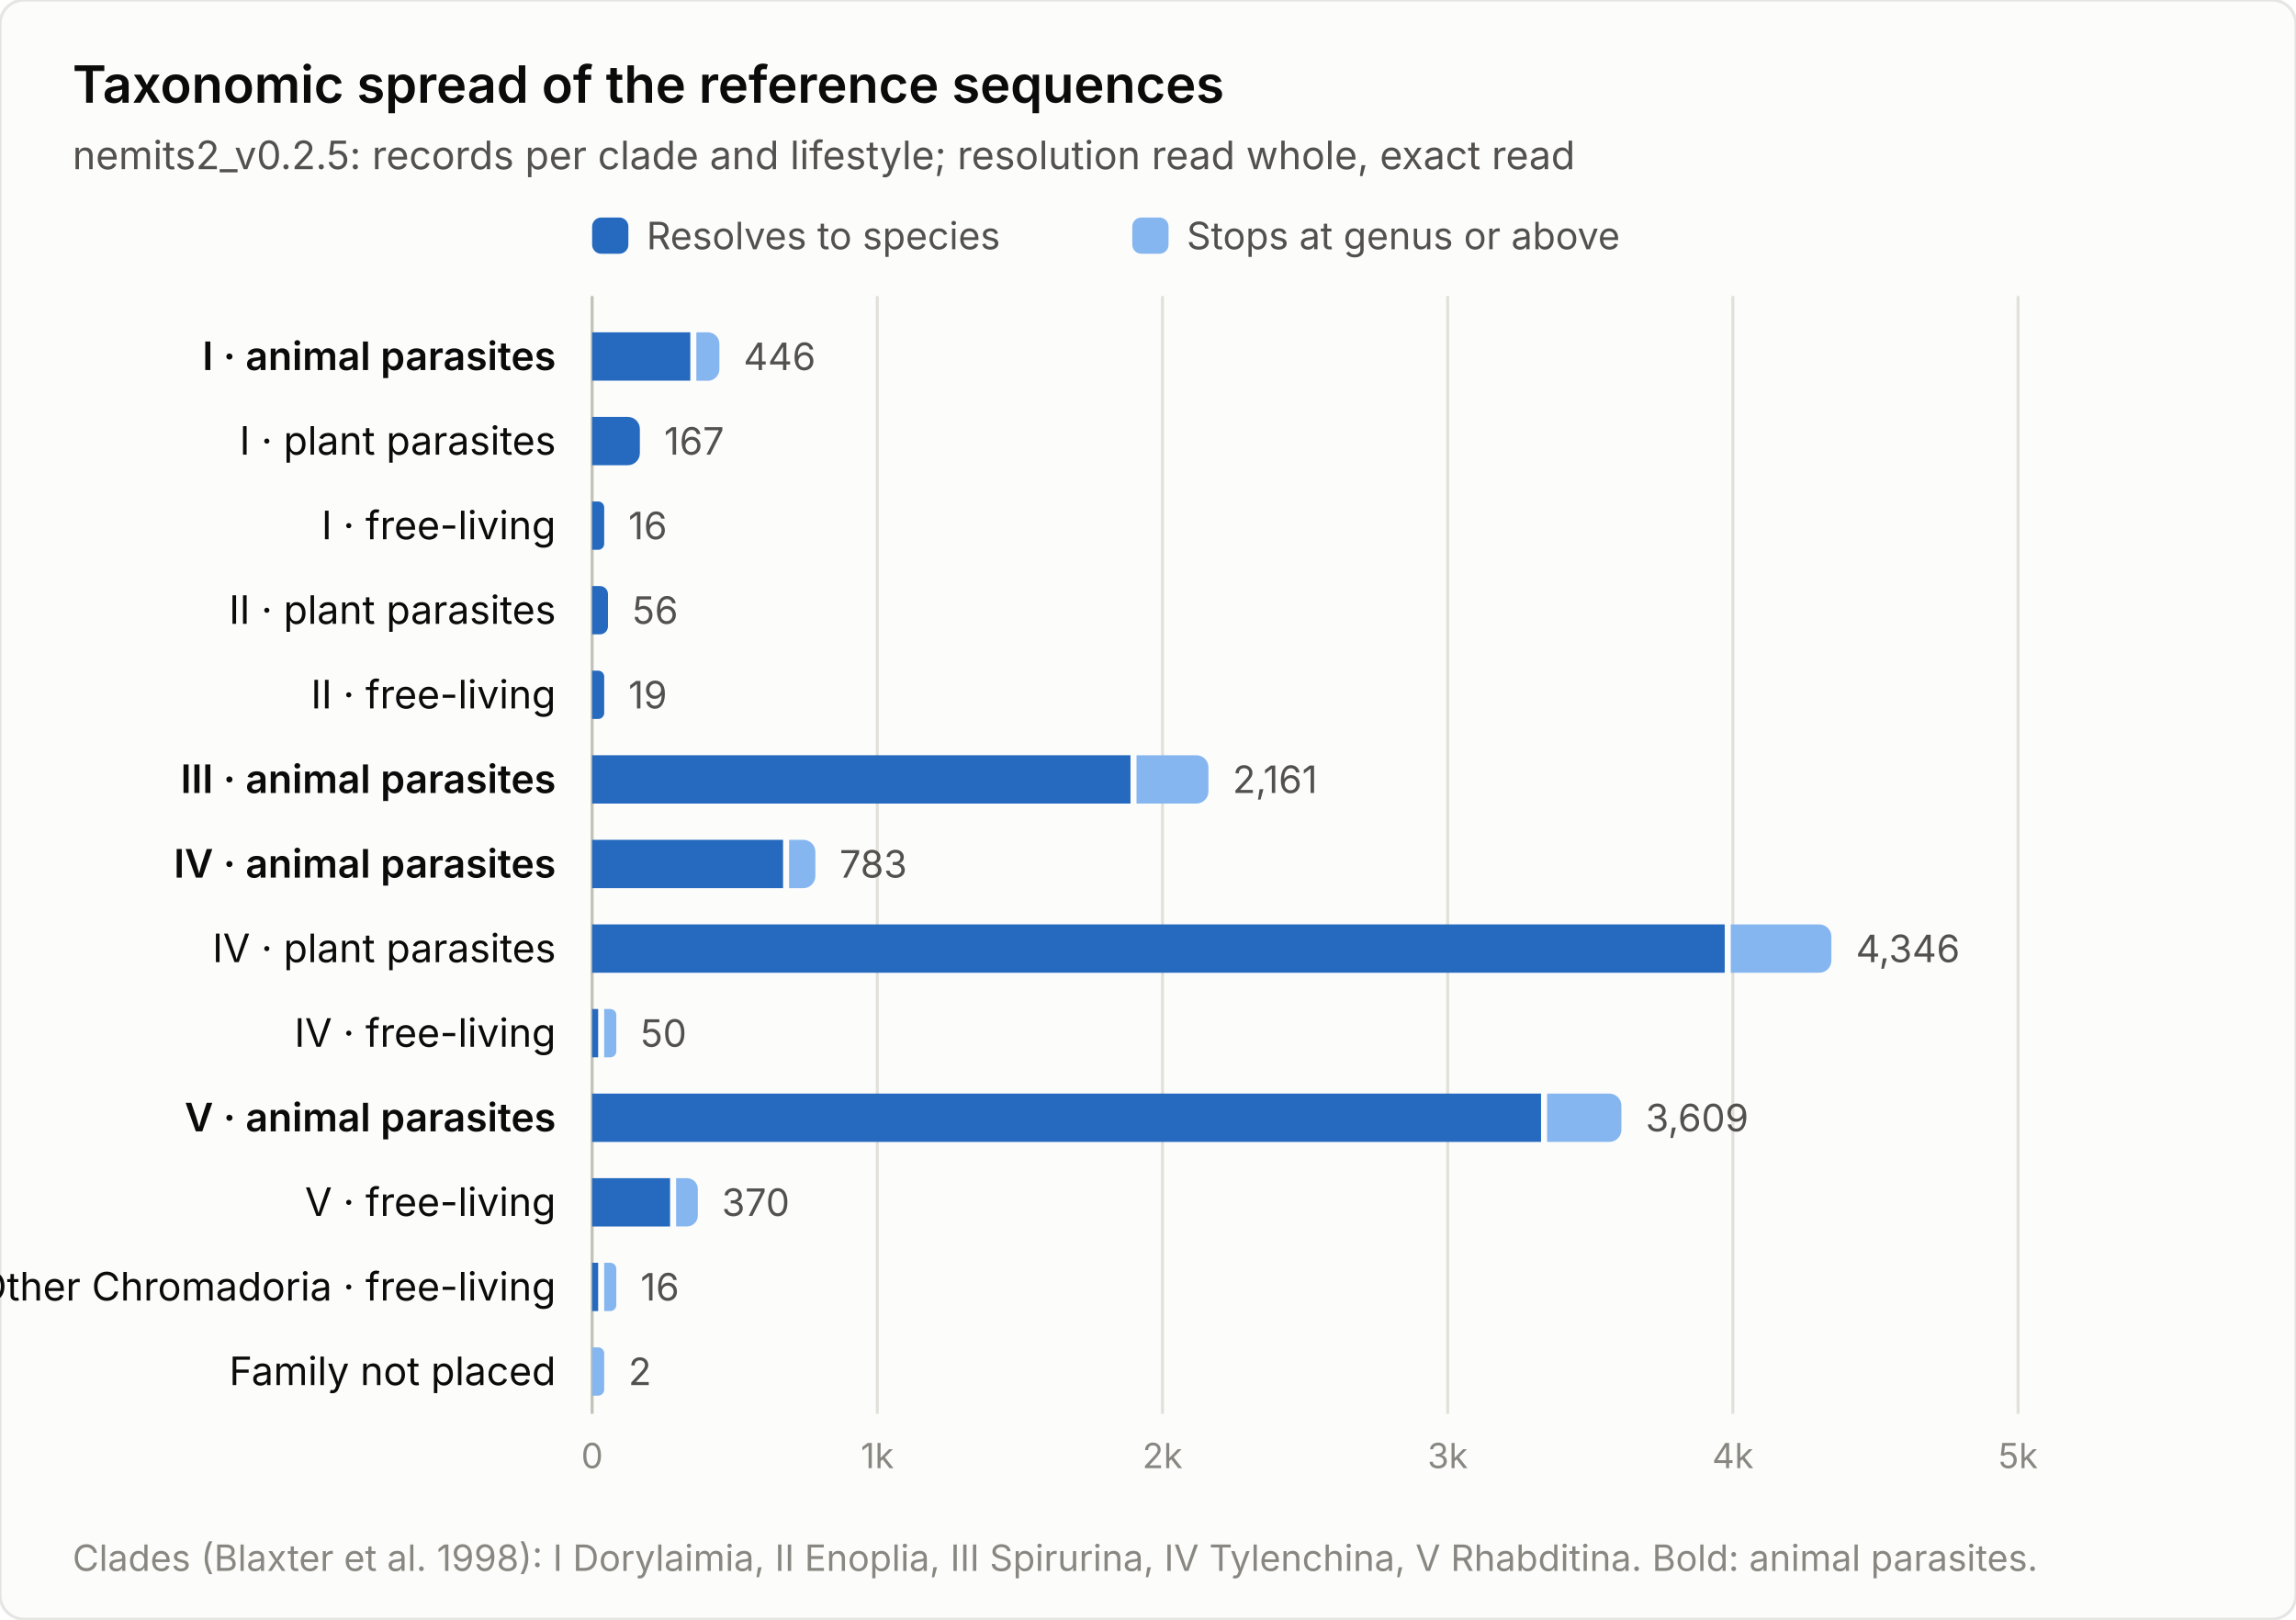
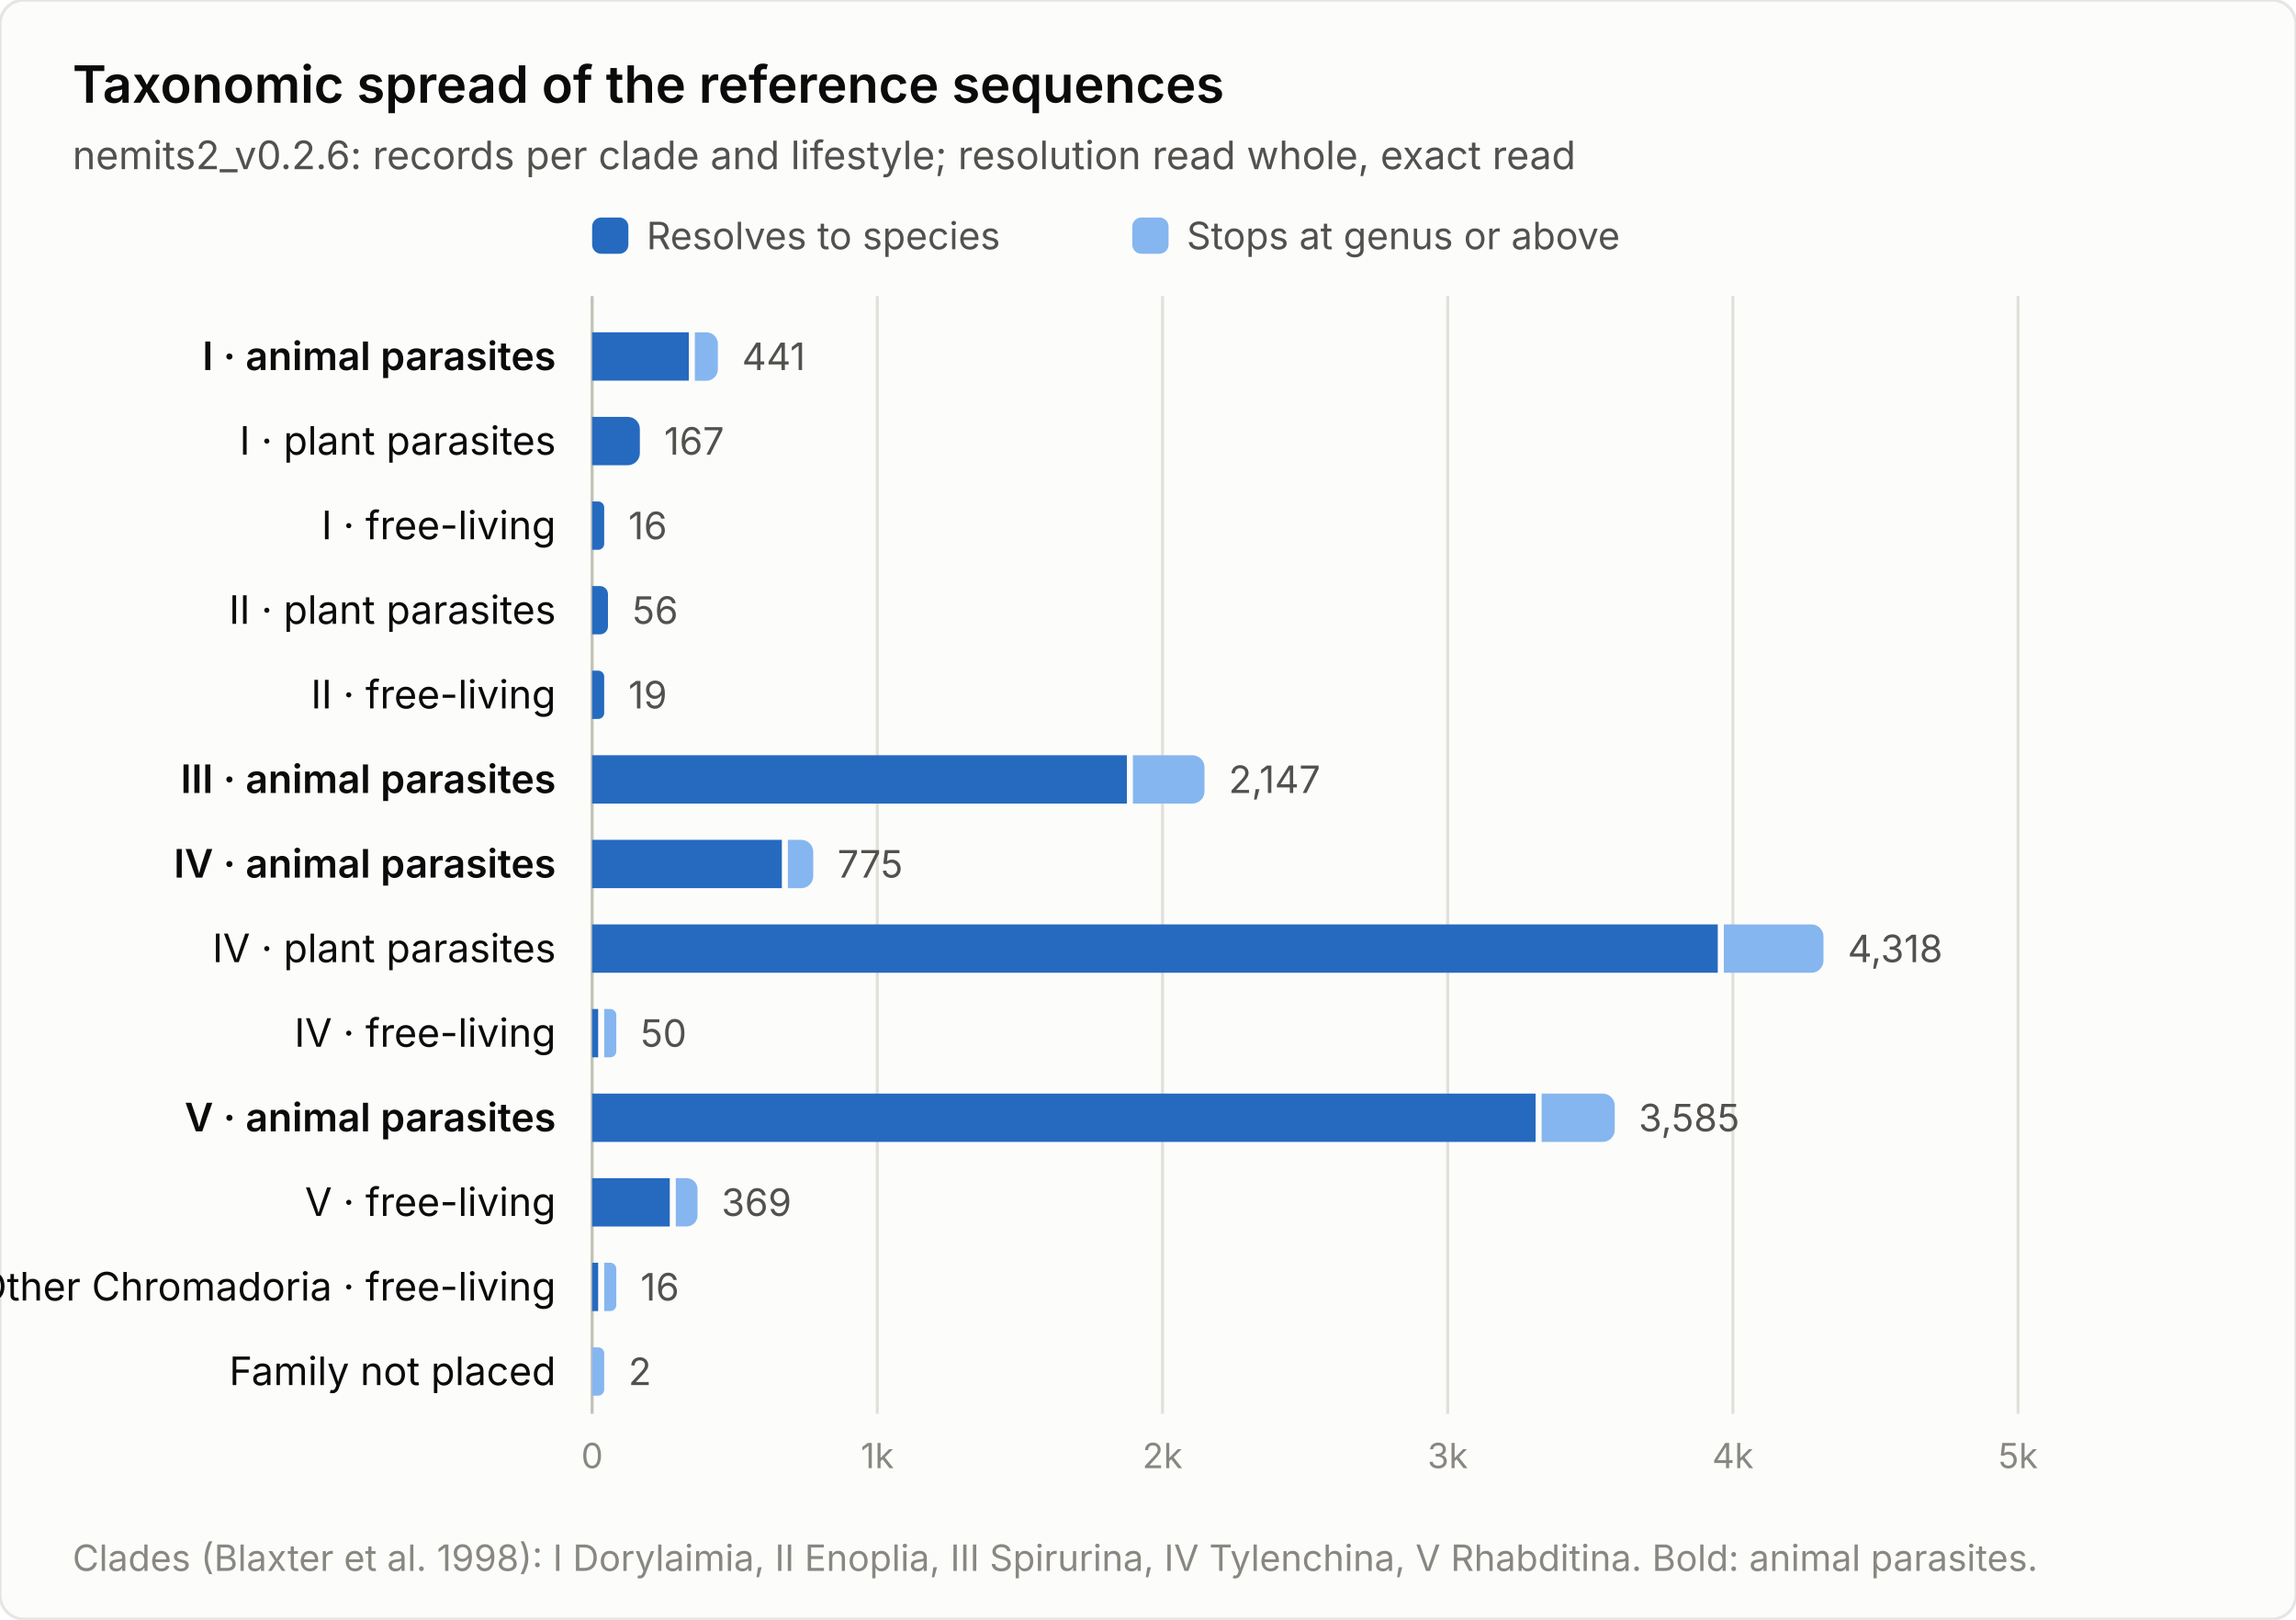
<svg xmlns="http://www.w3.org/2000/svg" width="760" height="536" viewBox="0 0 760 536" font-family="system-ui, -apple-system, &quot;Segoe UI&quot;, sans-serif" role="img" aria-label="Taxonomic spread of the reference sequences">
  <rect width="760" height="536" rx="8" fill="#fcfcfb" stroke="rgba(11,11,11,0.10)" />
  <text x="24" y="34" font-size="17" font-weight="600" fill="#0b0b0b">Taxonomic spread of the reference sequences</text>
-   <text x="24" y="56" font-size="13" fill="#52514e">nemits2_v0.2.5: records per clade and lifestyle; resolution read whole, exact read</text>
+   <text x="24" y="56" font-size="13" fill="#52514e">nemits2_v0.2.6: records per clade and lifestyle; resolution read whole, exact read</text>
  <rect x="196" y="72" width="12" height="12" rx="3" fill="#256abf" />
  <text x="214" y="82.5" font-size="12.5" fill="#52514e">Resolves to species</text>
  <rect x="374.8" y="72" width="12" height="12" rx="3" fill="#86b6ef" />
  <text x="392.8" y="82.5" font-size="12.5" fill="#52514e">Stops at genus or above</text>
  <line x1="196.0" y1="98" x2="196.0" y2="468" stroke="#c3c2b7" stroke-width="1" />
  <text x="196.0" y="486" font-size="11.5" fill="#898781" text-anchor="middle" font-variant-numeric="tabular-nums">0</text>
  <line x1="290.4" y1="98" x2="290.4" y2="468" stroke="#e1e0d9" stroke-width="1" />
  <text x="290.4" y="486" font-size="11.5" fill="#898781" text-anchor="middle" font-variant-numeric="tabular-nums">1k</text>
  <line x1="384.8" y1="98" x2="384.8" y2="468" stroke="#e1e0d9" stroke-width="1" />
  <text x="384.8" y="486" font-size="11.5" fill="#898781" text-anchor="middle" font-variant-numeric="tabular-nums">2k</text>
  <line x1="479.2" y1="98" x2="479.2" y2="468" stroke="#e1e0d9" stroke-width="1" />
  <text x="479.2" y="486" font-size="11.5" fill="#898781" text-anchor="middle" font-variant-numeric="tabular-nums">3k</text>
  <line x1="573.6" y1="98" x2="573.6" y2="468" stroke="#e1e0d9" stroke-width="1" />
  <text x="573.6" y="486" font-size="11.5" fill="#898781" text-anchor="middle" font-variant-numeric="tabular-nums">4k</text>
  <line x1="668.0" y1="98" x2="668.0" y2="468" stroke="#e1e0d9" stroke-width="1" />
  <text x="668.0" y="486" font-size="11.5" fill="#898781" text-anchor="middle" font-variant-numeric="tabular-nums">5k</text>
  <text x="184" y="122.5" font-size="13" font-weight="600" fill="#0b0b0b" text-anchor="end">I · animal parasites</text>
-   <rect x="196.0" y="110.0" width="32.5" height="16" fill="#256abf" />
-   <path d="M230.5,110.0 h3.8 a3.823,3.823 0 0 1 3.823,3.823 v8.4 a3.823,3.823 0 0 1 -3.823,3.823 h-3.8 z" fill="#86b6ef" />
-   <text x="246.1" y="122.5" font-size="12.5" fill="#52514e" font-variant-numeric="tabular-nums">446</text>
+   <rect x="196.0" y="110.0" width="32.0" height="16" fill="#256abf" />
+   <path d="M230.0,110.0 h3.8 a3.823,3.823 0 0 1 3.823,3.823 v8.4 a3.823,3.823 0 0 1 -3.823,3.823 h-3.8 z" fill="#86b6ef" />
+   <text x="245.6" y="122.5" font-size="12.5" fill="#52514e" font-variant-numeric="tabular-nums">441</text>
  <text x="184" y="150.5" font-size="13" font-weight="400" fill="#0b0b0b" text-anchor="end">I · plant parasites</text>
  <path d="M196.0,138.0 h11.8 a4,4 0 0 1 4,4 v8.0 a4,4 0 0 1 -4,4 h-11.8 z" fill="#256abf" />
  <text x="219.8" y="150.5" font-size="12.5" fill="#52514e" font-variant-numeric="tabular-nums">167</text>
  <text x="184" y="178.5" font-size="13" font-weight="400" fill="#0b0b0b" text-anchor="end">I · free-living</text>
  <path d="M196.0,166.0 h2.0 a2.0,2.0 0 0 1 2.0,2.0 v12.0 a2.0,2.0 0 0 1 -2.0,2.0 h-2.0 z" fill="#256abf" />
  <text x="208.0" y="178.5" font-size="12.5" fill="#52514e" font-variant-numeric="tabular-nums">16</text>
  <text x="184" y="206.5" font-size="13" font-weight="400" fill="#0b0b0b" text-anchor="end">II · plant parasites</text>
  <path d="M196.0,194.0 h2.6 a2.643,2.643 0 0 1 2.643,2.643 v10.7 a2.643,2.643 0 0 1 -2.643,2.643 h-2.6 z" fill="#256abf" />
  <text x="209.3" y="206.5" font-size="12.5" fill="#52514e" font-variant-numeric="tabular-nums">56</text>
  <text x="184" y="234.5" font-size="13" font-weight="400" fill="#0b0b0b" text-anchor="end">II · free-living</text>
  <path d="M196.0,222.0 h2.0 a2.0,2.0 0 0 1 2.0,2.0 v12.0 a2.0,2.0 0 0 1 -2.0,2.0 h-2.0 z" fill="#256abf" />
  <text x="208.0" y="234.5" font-size="12.5" fill="#52514e" font-variant-numeric="tabular-nums">19</text>
  <text x="184" y="262.5" font-size="13" font-weight="600" fill="#0b0b0b" text-anchor="end">III · animal parasites</text>
-   <rect x="196.0" y="250.0" width="178.2" height="16" fill="#256abf" />
-   <path d="M376.2,250.0 h19.8 a4,4 0 0 1 4,4 v8.0 a4,4 0 0 1 -4,4 h-19.8 z" fill="#86b6ef" />
-   <text x="408.0" y="262.5" font-size="12.5" fill="#52514e" font-variant-numeric="tabular-nums">2,161</text>
+   <rect x="196.0" y="250.0" width="177.0" height="16" fill="#256abf" />
+   <path d="M375.0,250.0 h19.7 a4,4 0 0 1 4,4 v8.0 a4,4 0 0 1 -4,4 h-19.7 z" fill="#86b6ef" />
+   <text x="406.7" y="262.5" font-size="12.5" fill="#52514e" font-variant-numeric="tabular-nums">2,147</text>
  <text x="184" y="290.5" font-size="13" font-weight="600" fill="#0b0b0b" text-anchor="end">IV · animal parasites</text>
-   <rect x="196.0" y="278.0" width="63.2" height="16" fill="#256abf" />
-   <path d="M261.2,278.0 h4.7 a4,4 0 0 1 4,4 v8.0 a4,4 0 0 1 -4,4 h-4.7 z" fill="#86b6ef" />
-   <text x="277.9" y="290.5" font-size="12.5" fill="#52514e" font-variant-numeric="tabular-nums">783</text>
+   <rect x="196.0" y="278.0" width="62.8" height="16" fill="#256abf" />
+   <path d="M260.8,278.0 h4.4 a4,4 0 0 1 4,4 v8.0 a4,4 0 0 1 -4,4 h-4.4 z" fill="#86b6ef" />
+   <text x="277.2" y="290.5" font-size="12.5" fill="#52514e" font-variant-numeric="tabular-nums">775</text>
  <text x="184" y="318.5" font-size="13" font-weight="400" fill="#0b0b0b" text-anchor="end">IV · plant parasites</text>
-   <rect x="196.0" y="306.0" width="374.9" height="16" fill="#256abf" />
-   <path d="M572.9,306.0 h29.3 a4,4 0 0 1 4,4 v8.0 a4,4 0 0 1 -4,4 h-29.3 z" fill="#86b6ef" />
-   <text x="614.3" y="318.5" font-size="12.5" fill="#52514e" font-variant-numeric="tabular-nums">4,346</text>
+   <rect x="196.0" y="306.0" width="372.6" height="16" fill="#256abf" />
+   <path d="M570.6,306.0 h29.0 a4,4 0 0 1 4,4 v8.0 a4,4 0 0 1 -4,4 h-29.0 z" fill="#86b6ef" />
+   <text x="611.6" y="318.5" font-size="12.5" fill="#52514e" font-variant-numeric="tabular-nums">4,318</text>
  <text x="184" y="346.5" font-size="13" font-weight="400" fill="#0b0b0b" text-anchor="end">IV · free-living</text>
  <rect x="196.0" y="334.0" width="2.0" height="16" fill="#256abf" />
  <path d="M200.0,334.0 h2.0 a2.0,2.0 0 0 1 2.0,2.0 v12.0 a2.0,2.0 0 0 1 -2.0,2.0 h-2.0 z" fill="#86b6ef" />
  <text x="212.0" y="346.5" font-size="12.5" fill="#52514e" font-variant-numeric="tabular-nums">50</text>
  <text x="184" y="374.5" font-size="13" font-weight="600" fill="#0b0b0b" text-anchor="end">V · animal parasites</text>
-   <rect x="196.0" y="362.0" width="314.1" height="16" fill="#256abf" />
-   <path d="M512.1,362.0 h20.6 a4,4 0 0 1 4,4 v8.0 a4,4 0 0 1 -4,4 h-20.6 z" fill="#86b6ef" />
-   <text x="544.7" y="374.5" font-size="12.5" fill="#52514e" font-variant-numeric="tabular-nums">3,609</text>
+   <rect x="196.0" y="362.0" width="312.3" height="16" fill="#256abf" />
+   <path d="M510.3,362.0 h20.2 a4,4 0 0 1 4,4 v8.0 a4,4 0 0 1 -4,4 h-20.2 z" fill="#86b6ef" />
+   <text x="542.4" y="374.5" font-size="12.5" fill="#52514e" font-variant-numeric="tabular-nums">3,585</text>
  <text x="184" y="402.5" font-size="13" font-weight="400" fill="#0b0b0b" text-anchor="end">V · free-living</text>
-   <rect x="196.0" y="390.0" width="25.8" height="16" fill="#256abf" />
-   <path d="M223.8,390.0 h3.6 a3.587,3.587 0 0 1 3.587,3.587 v8.8 a3.587,3.587 0 0 1 -3.587,3.587 h-3.6 z" fill="#86b6ef" />
-   <text x="238.9" y="402.5" font-size="12.5" fill="#52514e" font-variant-numeric="tabular-nums">370</text>
+   <rect x="196.0" y="390.0" width="25.7" height="16" fill="#256abf" />
+   <path d="M223.7,390.0 h3.6 a3.587,3.587 0 0 1 3.587,3.587 v8.8 a3.587,3.587 0 0 1 -3.587,3.587 h-3.6 z" fill="#86b6ef" />
+   <text x="238.8" y="402.5" font-size="12.5" fill="#52514e" font-variant-numeric="tabular-nums">369</text>
  <text x="184" y="430.5" font-size="13" font-weight="400" fill="#0b0b0b" text-anchor="end">Other Chromadoria · free-living</text>
  <rect x="196.0" y="418.0" width="2.0" height="16" fill="#256abf" />
  <path d="M200.0,418.0 h2.0 a2.0,2.0 0 0 1 2.0,2.0 v12.0 a2.0,2.0 0 0 1 -2.0,2.0 h-2.0 z" fill="#86b6ef" />
  <text x="212.0" y="430.5" font-size="12.5" fill="#52514e" font-variant-numeric="tabular-nums">16</text>
  <text x="184" y="458.5" font-size="13" font-weight="400" fill="#0b0b0b" text-anchor="end">Family not placed</text>
  <path d="M196.0,446.0 h2.0 a2.0,2.0 0 0 1 2.0,2.0 v12.0 a2.0,2.0 0 0 1 -2.0,2.0 h-2.0 z" fill="#86b6ef" />
  <text x="208.0" y="458.5" font-size="12.5" fill="#52514e" font-variant-numeric="tabular-nums">2</text>
  <text x="24" y="520" font-size="12" fill="#898781">Clades (Blaxter et al. 1998): I Dorylaimia, II Enoplia, III Spirurina, IV Tylenchina, V Rhabditina. Bold: animal parasites.</text>
</svg>
